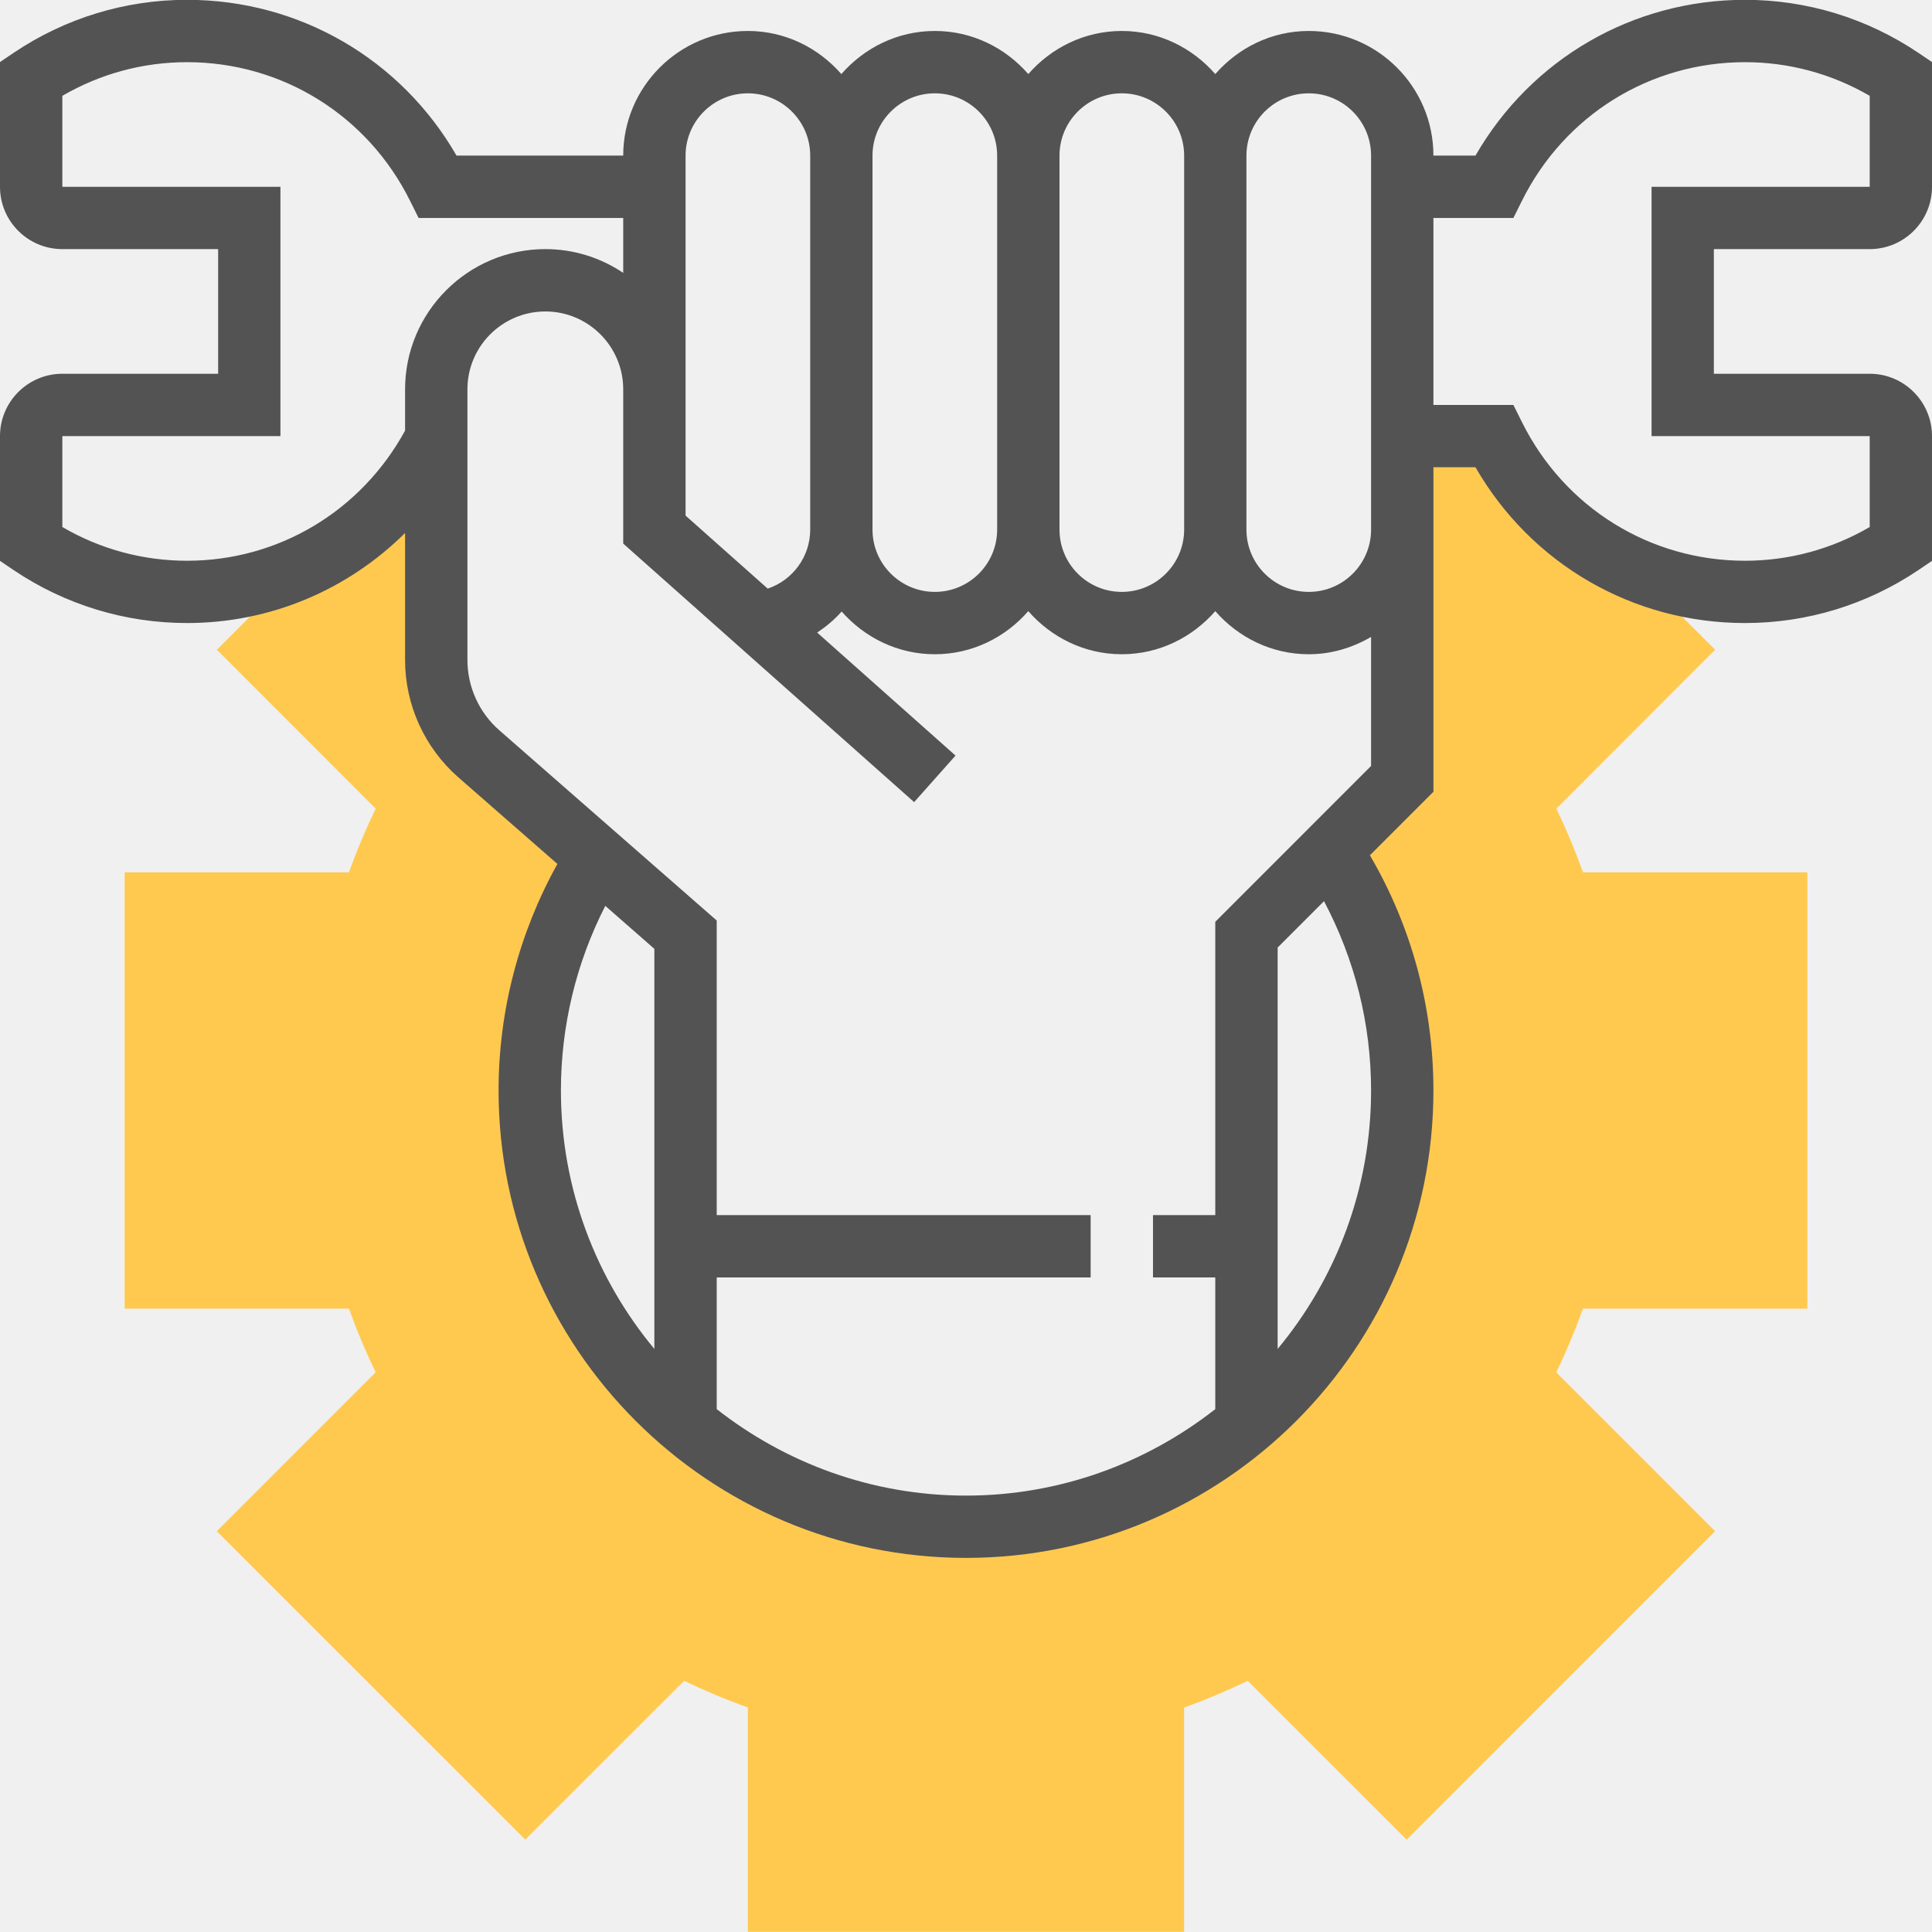
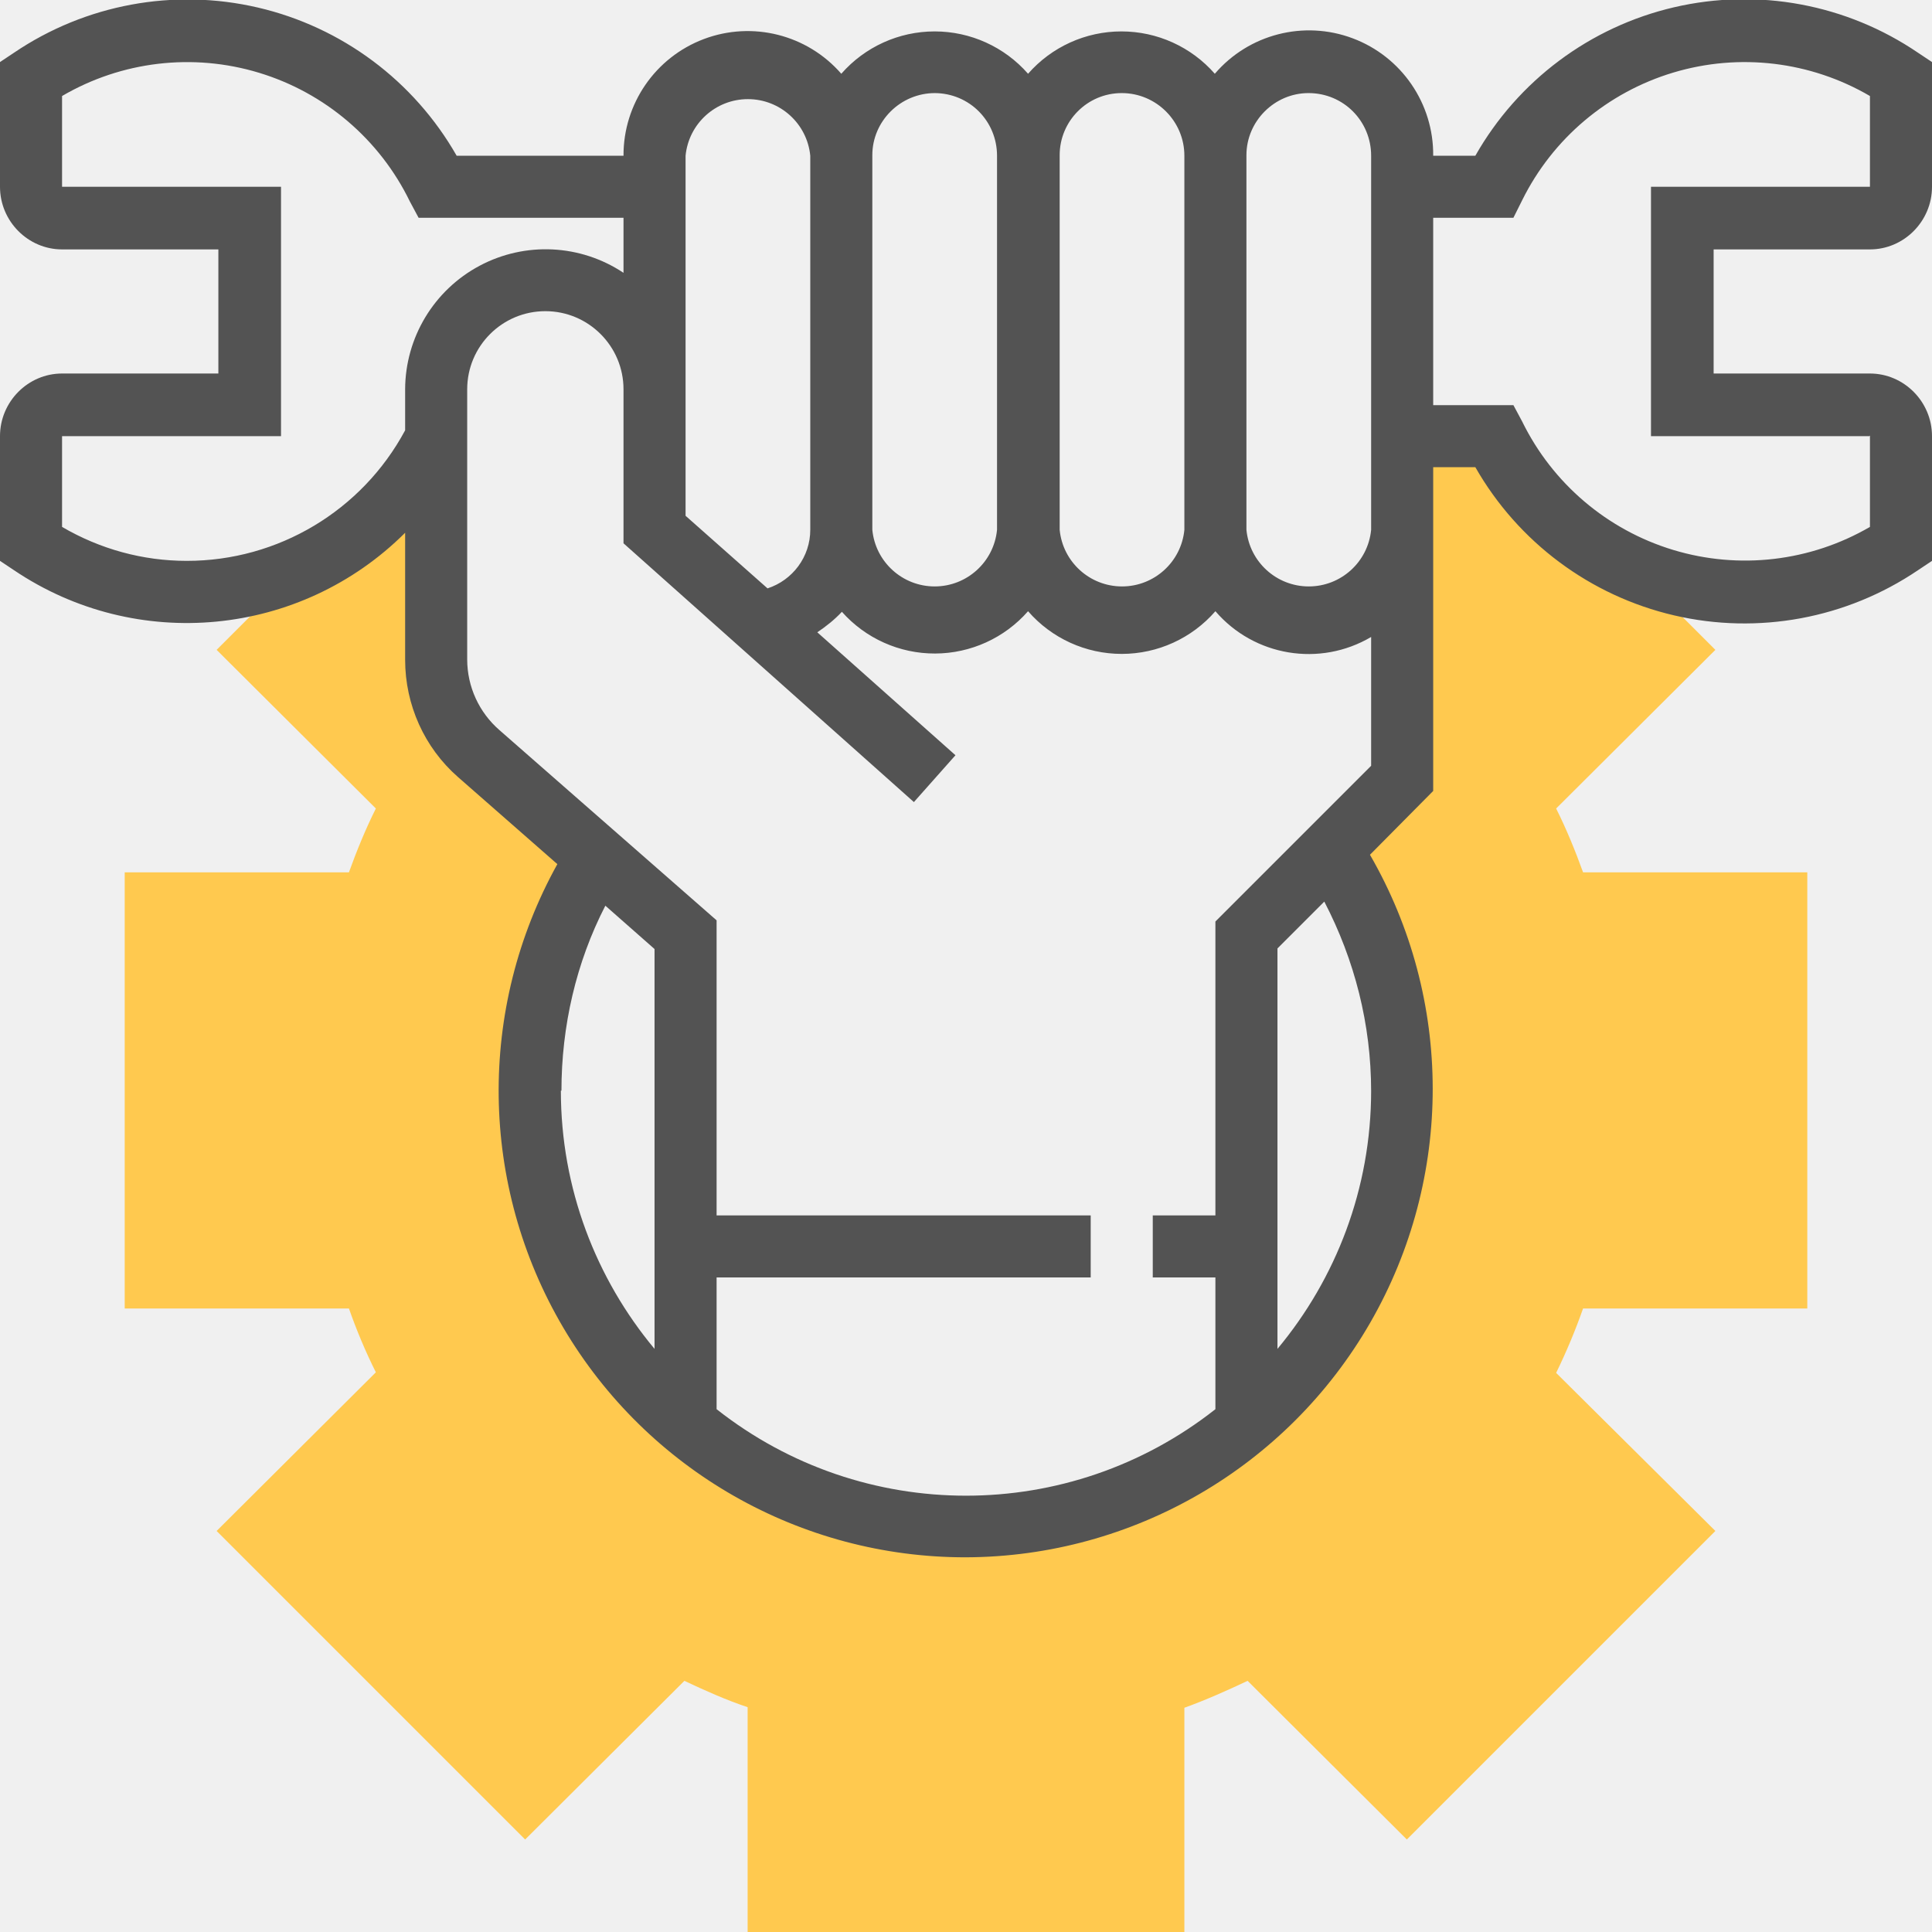
- <svg xmlns="http://www.w3.org/2000/svg" width="33" height="33" viewBox="0 0 33 33" fill="none">
-   <g clip-path="url(#clip0_1_693)">
-     <path d="M30.871 22.352V14.9H27.039C26.909 14.536 26.756 14.172 26.584 13.812L29.296 11.098L25.27 7.072L23.951 7.119V13.304L22.723 14.532C23.497 15.708 23.951 17.113 23.951 18.626C23.951 20.917 22.916 22.964 21.29 24.331V24.481H21.1C19.832 25.478 18.238 26.078 16.5 26.078C14.762 26.078 13.167 25.478 11.9 24.481H11.71V24.331C10.084 22.964 9.048 20.917 9.048 18.626C9.048 17.162 9.477 15.801 10.206 14.649L8.179 12.875C7.717 12.471 7.451 11.887 7.451 11.273V7.714L7.075 7.727L3.704 11.098L6.417 13.812C6.244 14.172 6.091 14.536 5.961 14.9H2.129V22.352H5.961C6.09 22.716 6.243 23.079 6.416 23.44L3.703 26.154L8.972 31.422L11.686 28.709C12.046 28.883 12.41 29.035 12.774 29.165V32.997H20.225V29.166C20.589 29.036 20.952 28.883 21.313 28.71L24.027 31.423L29.295 26.154L26.582 23.441C26.756 23.08 26.908 22.716 27.038 22.353H30.871V22.352Z" fill="#FFC94F" />
-     <path d="M31.936 4.255C32.523 4.255 33 3.778 33 3.191V1.06L32.765 0.901C31.886 0.31 30.863 -0.003 29.806 -0.003C27.888 -0.003 26.153 1.008 25.202 2.658H24.484C24.484 1.484 23.529 0.529 22.355 0.529C21.716 0.529 21.149 0.818 20.758 1.265C20.367 0.818 19.8 0.529 19.161 0.529C18.523 0.529 17.955 0.818 17.564 1.265C17.174 0.818 16.607 0.529 15.968 0.529C15.329 0.529 14.762 0.818 14.371 1.265C13.98 0.818 13.413 0.529 12.774 0.529C11.6 0.529 10.645 1.484 10.645 2.658H7.798C6.847 1.008 5.112 -0.003 3.194 -0.003C2.138 -0.003 1.114 0.31 0.235 0.901L0 1.06V3.191C0 3.778 0.477 4.255 1.065 4.255H3.726V6.384H1.065C0.477 6.384 0 6.862 0 7.449V9.58L0.235 9.739C1.114 10.33 2.138 10.642 3.194 10.642C4.623 10.642 5.942 10.072 6.919 9.104V11.273C6.919 12.04 7.251 12.77 7.828 13.277L9.521 14.757C8.865 15.936 8.516 17.267 8.516 18.626C8.516 23.029 12.098 26.61 16.5 26.61C20.902 26.61 24.484 23.029 24.484 18.626C24.484 17.201 24.11 15.824 23.399 14.609L24.484 13.524V9.046V7.981H25.202C26.153 9.631 27.888 10.642 29.806 10.642C30.863 10.642 31.886 10.33 32.765 9.739L33 9.58V7.449C33 6.862 32.523 6.384 31.936 6.384H29.274V4.255H31.936ZM22.355 1.594C22.942 1.594 23.419 2.071 23.419 2.658V3.191V9.046C23.419 9.633 22.942 10.11 22.355 10.11C21.768 10.11 21.29 9.633 21.29 9.046V2.658C21.29 2.071 21.768 1.594 22.355 1.594ZM19.161 1.594C19.748 1.594 20.226 2.071 20.226 2.658V9.046C20.226 9.633 19.748 10.11 19.161 10.11C18.574 10.11 18.097 9.633 18.097 9.046V2.658C18.097 2.071 18.574 1.594 19.161 1.594ZM15.968 1.594C16.555 1.594 17.032 2.071 17.032 2.658V9.046C17.032 9.633 16.555 10.11 15.968 10.11C15.381 10.11 14.903 9.633 14.903 9.046V2.658C14.903 2.071 15.381 1.594 15.968 1.594ZM11.71 2.658C11.71 2.071 12.187 1.594 12.774 1.594C13.361 1.594 13.839 2.071 13.839 2.658V9.046C13.839 9.51 13.538 9.912 13.113 10.054L11.71 8.807V6.65V2.658ZM3.194 9.578C2.442 9.578 1.712 9.38 1.065 9.002V7.449H4.79V3.191H1.065V1.637C1.712 1.26 2.442 1.062 3.194 1.062C4.817 1.062 6.277 1.968 7.003 3.428L7.15 3.723H10.645V4.661C10.264 4.405 9.807 4.255 9.315 4.255C7.994 4.255 6.919 5.33 6.919 6.65V7.355C6.17 8.727 4.761 9.578 3.194 9.578ZM9.581 18.626C9.581 17.524 9.842 16.444 10.339 15.473L11.177 16.207V23.041C10.181 21.842 9.581 20.303 9.581 18.626ZM23.419 18.626C23.419 20.303 22.819 21.842 21.823 23.041V16.185L22.615 15.393C23.14 16.385 23.419 17.486 23.419 18.626ZM20.758 15.745V20.755H19.694V21.82H20.758V24.069C19.582 24.99 18.106 25.546 16.5 25.546C14.894 25.546 13.418 24.99 12.242 24.069V21.82H18.629V20.755H12.242V15.723L8.529 12.474C8.183 12.171 7.984 11.733 7.984 11.273V6.65C7.984 5.916 8.581 5.32 9.315 5.32C10.048 5.32 10.645 5.916 10.645 6.65V9.046V9.285L15.614 13.701L16.321 12.906L13.958 10.805C14.112 10.701 14.255 10.584 14.376 10.445C14.767 10.889 15.332 11.175 15.968 11.175C16.607 11.175 17.174 10.886 17.564 10.439C17.955 10.886 18.523 11.175 19.161 11.175C19.8 11.175 20.367 10.886 20.758 10.439C21.149 10.886 21.716 11.175 22.355 11.175C22.744 11.175 23.105 11.062 23.419 10.879V13.083L20.758 15.745ZM31.936 7.449V9.002C31.288 9.38 30.558 9.578 29.806 9.578C28.183 9.578 26.723 8.671 25.997 7.212L25.85 6.917H24.484V3.723H25.85L25.997 3.428C26.723 1.968 28.183 1.062 29.806 1.062C30.558 1.062 31.288 1.26 31.936 1.637V3.191H28.21V7.449H31.936Z" fill="#535353" />
+ <svg xmlns="http://www.w3.org/2000/svg" width="33" height="33" fill="none">
+   <g clip-path="url(#a)">
+     <path d="M30.87 22.35V14.9h-3.83c-.13-.36-.28-.73-.46-1.09l2.72-2.71-4.03-4.03-1.32.05v6.18l-1.23 1.23a7.42 7.42 0 0 1-1.43 9.8v.15h-.19a7.41 7.41 0 0 1-9.2 0h-.19v-.15a7.43 7.43 0 0 1-1.5-9.68l-2.03-1.77c-.46-.4-.73-1-.73-1.6V7.7l-.37.02L3.7 11.1l2.72 2.71c-.18.36-.33.73-.46 1.09H2.13v7.45h3.83c.13.37.28.73.46 1.09L3.7 26.15l5.27 5.27 2.72-2.71c.36.17.72.33 1.08.45V33h7.46v-3.83c.36-.13.72-.29 1.08-.46l2.72 2.71 5.27-5.27-2.72-2.7c.18-.37.33-.73.46-1.1h3.83Z" fill="#FFC94F" />
+     <path d="M31.94 4.26c.58 0 1.06-.48 1.06-1.07V1.06L32.76.9a5.28 5.28 0 0 0-7.56 1.76h-.72a2.12 2.12 0 0 0-3.73-1.4 2.12 2.12 0 0 0-3.19 0 2.12 2.12 0 0 0-3.19 0 2.12 2.12 0 0 0-3.72 1.4H7.8A5.29 5.29 0 0 0 .24.9L0 1.06v2.13c0 .59.48 1.07 1.06 1.07h2.67v2.12H1.06C.48 6.38 0 6.86 0 7.45v2.13l.24.16a5.28 5.28 0 0 0 6.68-.64v2.17c0 .77.33 1.5.9 2l1.7 1.49A7.97 7.97 0 0 0 16.5 26.6a8 8 0 0 0 6.9-12l1.08-1.09V7.98h.72a5.29 5.29 0 0 0 7.56 1.76l.24-.16V7.45c0-.59-.48-1.07-1.06-1.07h-2.67V4.26h2.67Zm-9.59-2.67c.6 0 1.07.48 1.07 1.07V9.05a1.07 1.07 0 0 1-2.13 0v-6.4c0-.58.48-1.06 1.06-1.06Zm-3.19 0c.59 0 1.07.48 1.07 1.07v6.39a1.07 1.07 0 0 1-2.13 0v-6.4c0-.58.47-1.06 1.06-1.06Zm-3.2 0c.6 0 1.07.48 1.07 1.07v6.39a1.07 1.07 0 0 1-2.13 0v-6.4c0-.58.48-1.06 1.07-1.06Zm-4.25 1.07a1.07 1.07 0 0 1 2.13 0v6.39c0 .46-.3.86-.73 1l-1.4-1.24V2.65ZM3.19 9.58c-.75 0-1.48-.2-2.13-.58V7.45H4.8V3.19H1.06V1.64A4.23 4.23 0 0 1 7 3.44l.15.28h3.5v.94a2.4 2.4 0 0 0-3.73 1.99v.7a4.23 4.23 0 0 1-3.73 2.23Zm6.4 9.05c0-1.1.25-2.19.75-3.16l.84.74v6.83c-1-1.2-1.6-2.74-1.6-4.41Zm13.83 0c0 1.67-.6 3.21-1.6 4.41V16.2l.8-.8c.52 1 .8 2.1.8 3.24Zm-2.66-2.89v5.02h-1.07v1.06h1.07v2.25a6.88 6.88 0 0 1-8.52 0v-2.25h6.39v-1.06h-6.39v-5.04l-3.71-3.25a1.6 1.6 0 0 1-.55-1.2V6.65a1.33 1.33 0 0 1 2.67 0v2.63l4.96 4.42.71-.8-2.36-2.1c.15-.1.3-.22.42-.35a2.12 2.12 0 0 0 3.18-.01 2.12 2.12 0 0 0 3.2 0 2.1 2.1 0 0 0 2.66.44v2.2l-2.66 2.66Zm11.18-8.3V9A4.24 4.24 0 0 1 26 7.2l-.15-.28h-1.37v-3.2h1.37l.15-.3a4.24 4.24 0 0 1 5.94-1.78v1.55H28.2v4.26h3.73Z" fill="#535353" />
  </g>
  <defs>
-     <clipPath id="clip0_1_693">
-       <rect width="33" height="33" fill="white" transform="translate(0 -0.00280762)" />
+     <clipPath id="a">
+       <path fill="#fff" d="M0 0h33v33H0z" />
    </clipPath>
  </defs>
</svg>
